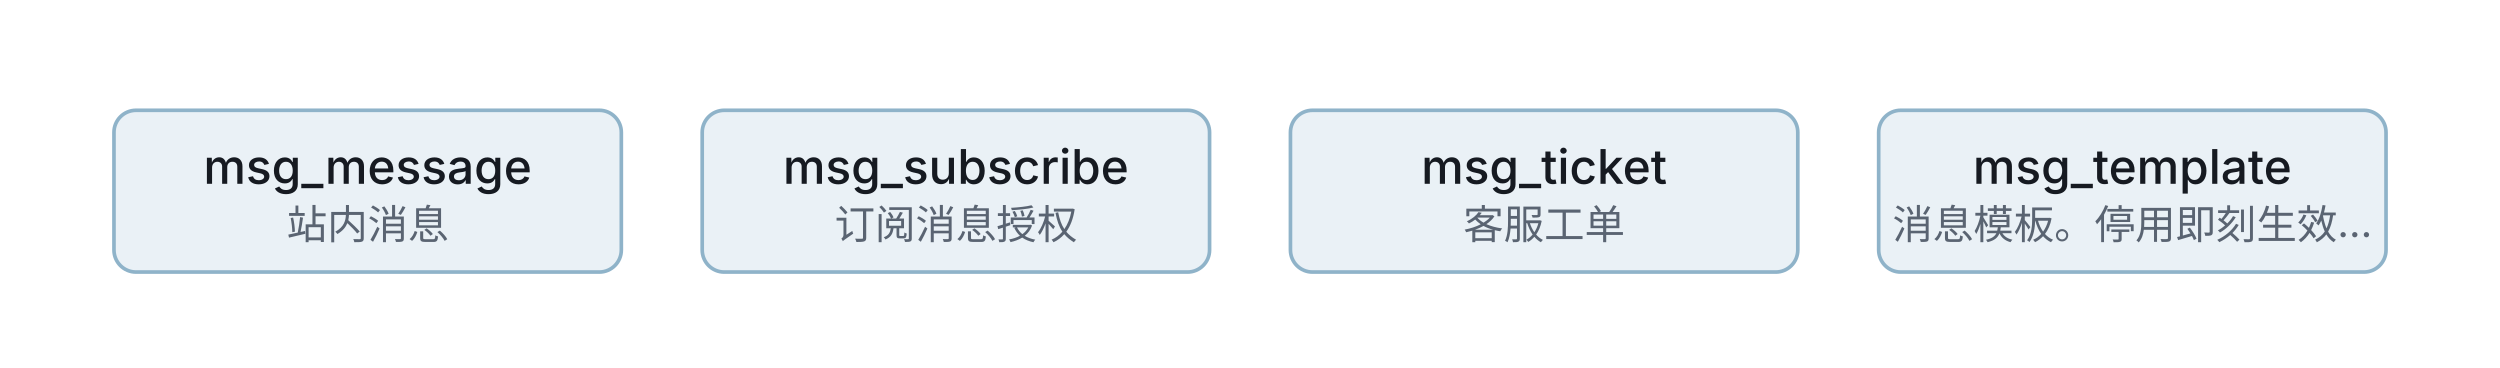
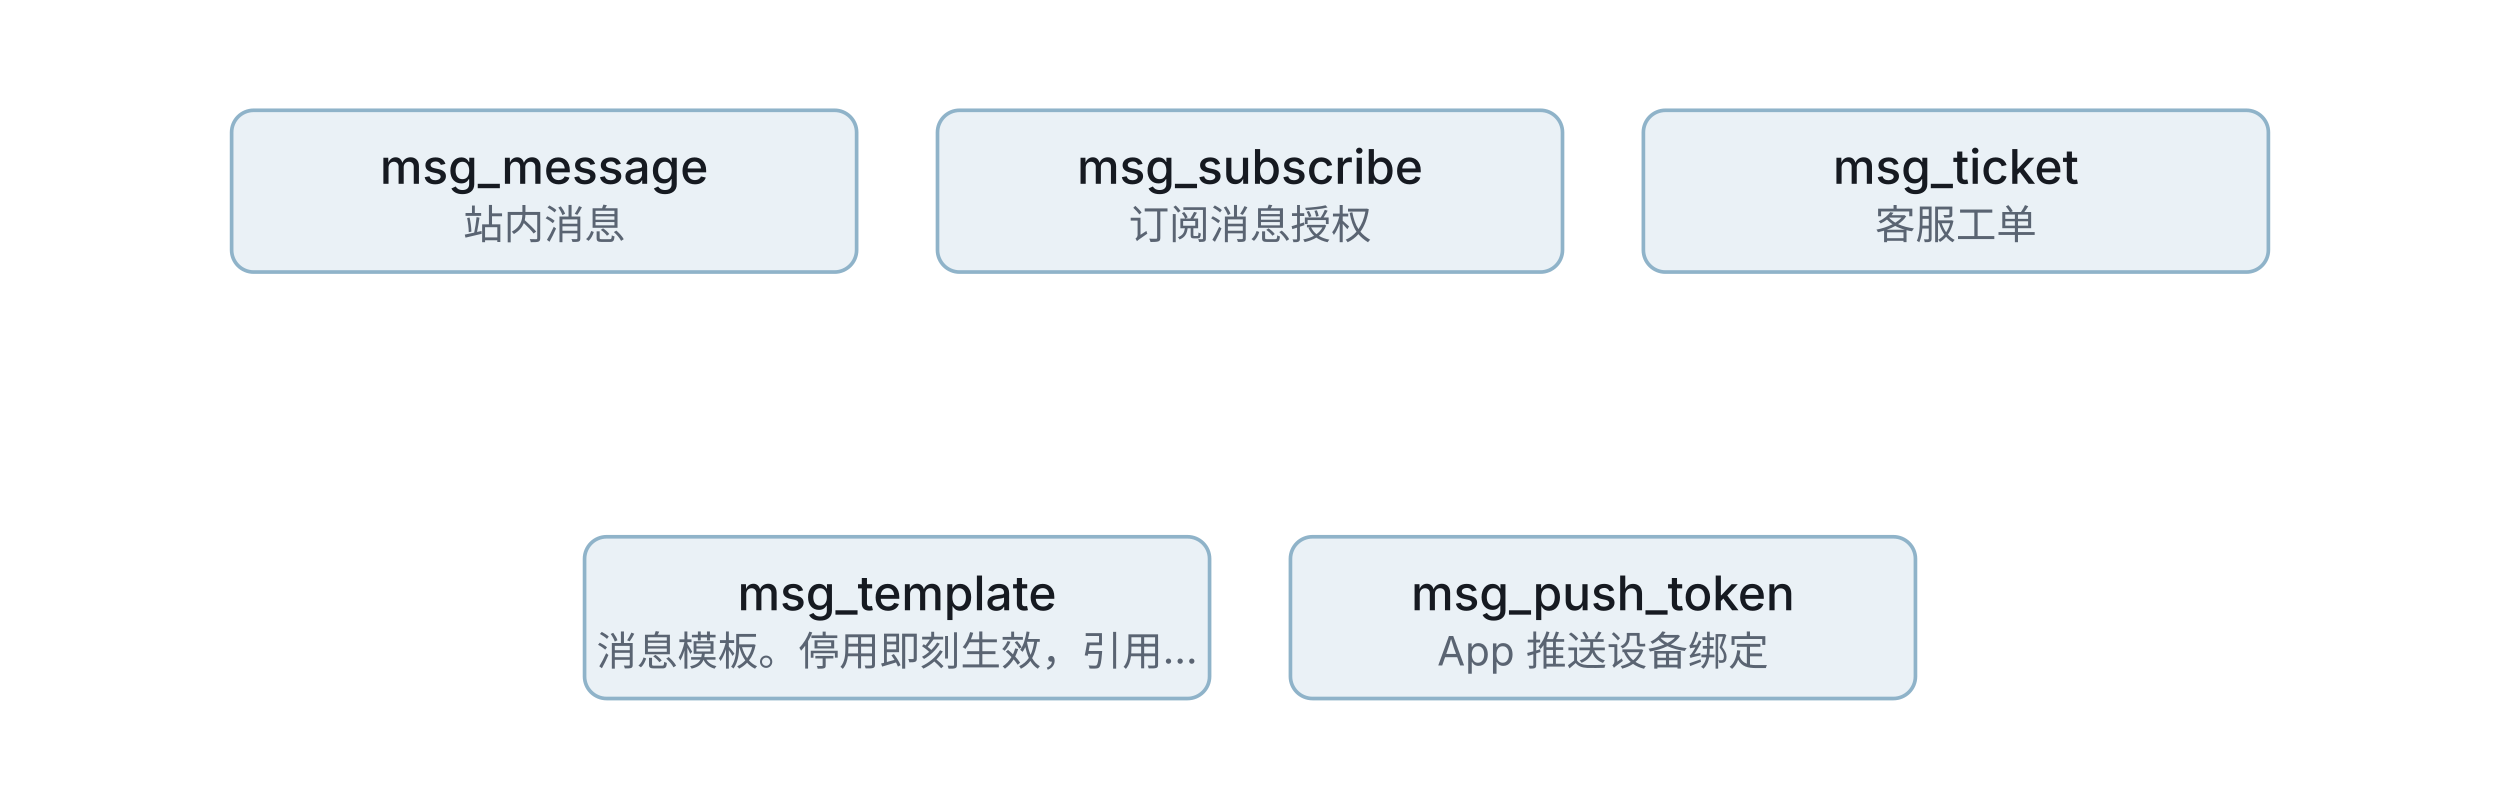
- <svg xmlns="http://www.w3.org/2000/svg" width="680" height="100" viewBox="0 0 680 100" role="img" font-family="system-ui,-apple-system,'PingFang SC',sans-serif">
+ <svg xmlns="http://www.w3.org/2000/svg" width="680" height="216" viewBox="0 0 680 216" role="img" font-family="system-ui,-apple-system,'PingFang SC',sans-serif">
  <defs>
    <marker id="a" viewBox="0 0 10 10" refX="9" refY="5" markerWidth="6" markerHeight="6" orient="auto-start-reverse">
      <path d="M2 1L8 5L2 9" fill="none" stroke="#8A94A2" stroke-width="1.4" stroke-linecap="round" />
    </marker>
    <style>.n{font-weight:500;fill:#161A21}.s{font-size:11px;fill:#5A6472}
.l{font-size:10.5px;fill:#5A6472;paint-order:stroke;stroke:#F7F9FB;stroke-width:3.5;stroke-linejoin:round}.b{font-size:11px;fill:#5A6472;letter-spacing:.1em}
.ar{stroke:#8A94A2;stroke-width:1.3;fill:none}</style>
  </defs>
-   <rect x="31" y="30" width="138" height="44" rx="6" fill="#EAF1F6" stroke="#8FB3C9" />
-   <text class="n" x="100" y="50" text-anchor="middle" font-size="13">msg_message</text>
-   <text class="s" x="100" y="65" text-anchor="middle">站内消息</text>
-   <rect x="191" y="30" width="138" height="44" rx="6" fill="#EAF1F6" stroke="#8FB3C9" />
-   <text class="n" x="260" y="50" text-anchor="middle" font-size="13">msg_subscribe</text>
-   <text class="s" x="260" y="65" text-anchor="middle">订阅消息授权</text>
-   <rect x="351" y="30" width="138" height="44" rx="6" fill="#EAF1F6" stroke="#8FB3C9" />
-   <text class="n" x="420" y="50" text-anchor="middle" font-size="13">msg_ticket</text>
-   <text class="s" x="420" y="65" text-anchor="middle">客服工单</text>
-   <rect x="511" y="30" width="138" height="44" rx="6" fill="#EAF1F6" stroke="#8FB3C9" />
-   <text class="n" x="580" y="50" text-anchor="middle" font-size="13">msg_template</text>
-   <text class="s" x="580" y="65" text-anchor="middle">消息模板。停用即刻生效…</text>
+   <rect x="63" y="30" width="170" height="44" rx="6" fill="#EAF1F6" stroke="#8FB3C9" />
+   <text class="n" x="148" y="50" text-anchor="middle" font-size="13">msg_message</text>
+   <text class="s" x="148" y="65" text-anchor="middle">站内消息</text>
+   <rect x="255" y="30" width="170" height="44" rx="6" fill="#EAF1F6" stroke="#8FB3C9" />
+   <text class="n" x="340" y="50" text-anchor="middle" font-size="13">msg_subscribe</text>
+   <text class="s" x="340" y="65" text-anchor="middle">订阅消息授权</text>
+   <rect x="447" y="30" width="170" height="44" rx="6" fill="#EAF1F6" stroke="#8FB3C9" />
+   <text class="n" x="532" y="50" text-anchor="middle" font-size="13">msg_ticket</text>
+   <text class="s" x="532" y="65" text-anchor="middle">客服工单</text>
+   <rect x="159" y="146" width="170" height="44" rx="6" fill="#EAF1F6" stroke="#8FB3C9" />
+   <text class="n" x="244" y="166" text-anchor="middle" font-size="13">msg_template</text>
+   <text class="s" x="244" y="181" text-anchor="middle">消息模板。停用即刻生效，引用…</text>
+   <rect x="351" y="146" width="170" height="44" rx="6" fill="#EAF1F6" stroke="#8FB3C9" />
+   <text class="n" x="436" y="166" text-anchor="middle" font-size="13">msg_push_token</text>
+   <text class="s" x="436" y="181" text-anchor="middle">App 推送设备绑定</text>
</svg>
